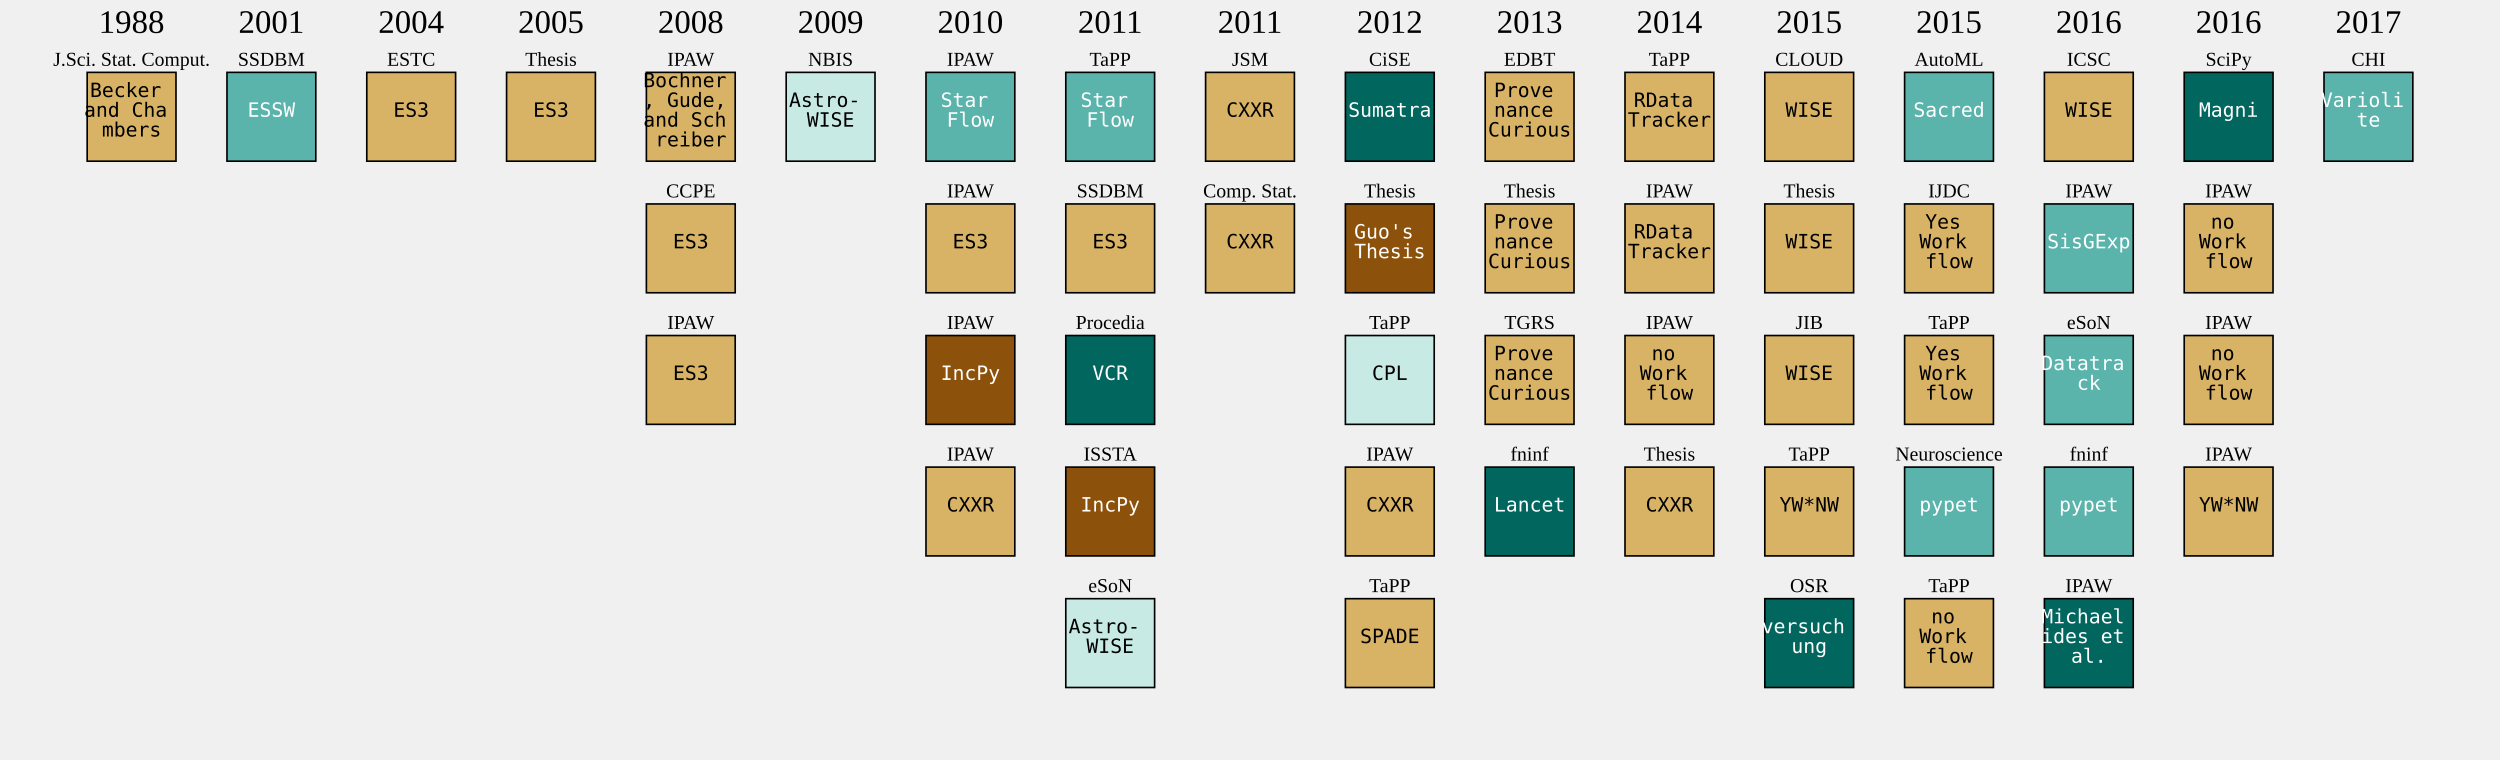
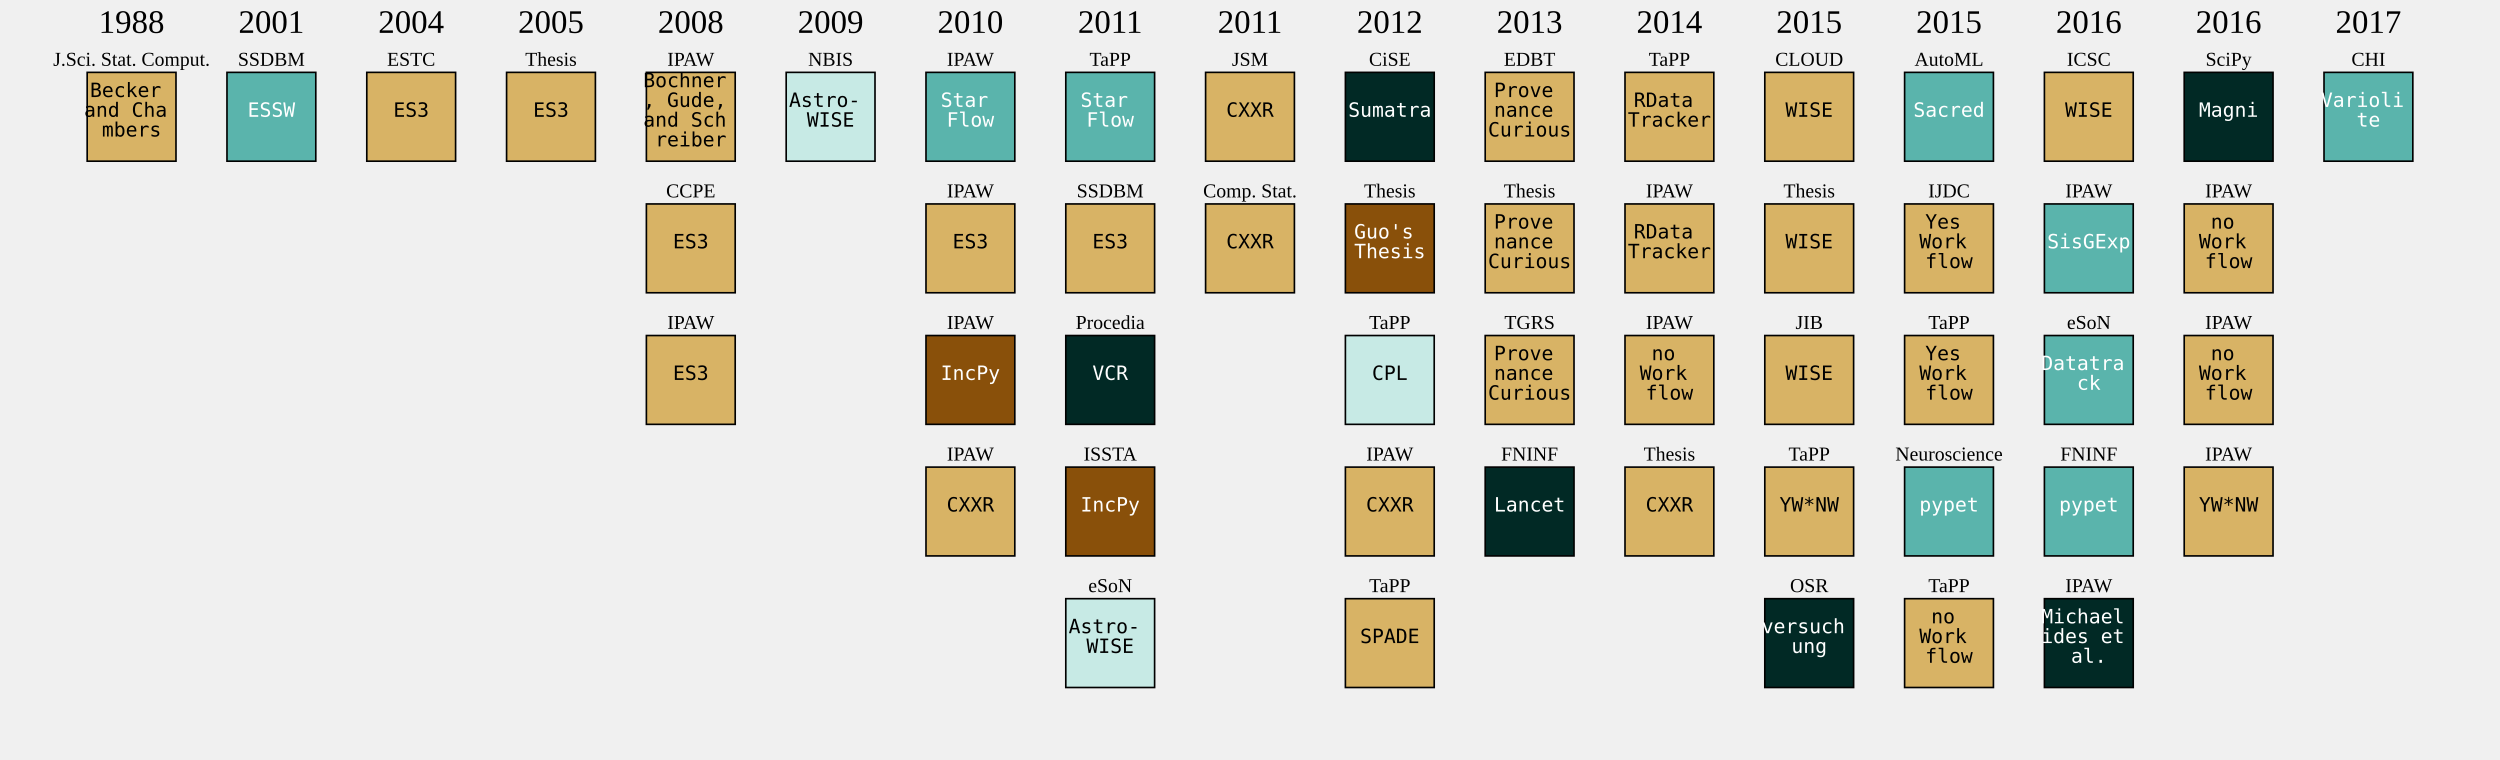
<svg xmlns="http://www.w3.org/2000/svg" xmlns:xlink="http://www.w3.org/1999/xlink" baseProfile="full" height="462" version="1.1" width="1520">
  <defs>
    <marker id="id1" markerHeight="10" markerWidth="7" orient="auto" refY="5">
      <path d="M0,10 L7,5 0,0" fill="black" stroke="black" />
    </marker>
  </defs>
  <text fill="black" text-anchor="middle" x="80" y="40">J.Sci. Stat. Comput.</text>
  <a target="_blank" xlink:href="http://scholar.google.com/scholar?cites=18309143093492440675&amp;as_sdt=2005&amp;sciodt=0,5&amp;hl=en">
    <rect class="becker1988a" fill="#D8B365" height="54" id="becker1988a" stroke="black" width="54" x="53" y="44" />
    <text alignment-baseline="middle" class="wrap" fill="black" style="font-size:12px;font-family:monospace" text-anchor="middle" x="80" y="71">
      <tspan x="80" y="59">Becker</tspan>
      <tspan x="80" y="71">and Cha</tspan>
      <tspan x="80" y="83">mbers</tspan>
    </text>
  </a>
  <text fill="black" text-anchor="middle" x="165" y="40">SSDBM</text>
  <a target="_blank" xlink:href="http://scholar.google.com/scholar?cites=15969098909434514574&amp;as_sdt=2005&amp;sciodt=0,5&amp;hl=en">
    <rect class="frew2001a" fill="#5AB4AC" height="54" id="frew2001a" stroke="black" width="54" x="138" y="44" />
    <text alignment-baseline="middle" class="wrap" fill="white" style="font-size:12px;font-family:monospace" text-anchor="middle" x="165" y="71">
      <tspan x="165" y="71">ESSW</tspan>
    </text>
  </a>
  <text fill="black" text-anchor="middle" x="250" y="40">ESTC</text>
  <a target="_blank" xlink:href="http://scholar.google.com/scholar?cites=8060440168451594977&amp;as_sdt=2005&amp;sciodt=0,5&amp;hl=en">
    <rect class="frew2004a" fill="#D8B365" height="54" id="frew2004a" stroke="black" width="54" x="223" y="44" />
    <text alignment-baseline="middle" class="wrap" fill="black" style="font-size:12px;font-family:monospace" text-anchor="middle" x="250" y="71">
      <tspan x="250" y="71">ES3</tspan>
    </text>
  </a>
  <text fill="black" text-anchor="middle" x="335" y="40">Thesis</text>
  <a target="_blank" xlink:href="http://scholar.google.com/scholar?cites=10082802369182678775&amp;as_sdt=2005&amp;sciodt=0,5&amp;hl=en">
    <rect class="valeur2005a" fill="#D8B365" height="54" id="valeur2005a" stroke="black" width="54" x="308" y="44" />
    <text alignment-baseline="middle" class="wrap" fill="black" style="font-size:12px;font-family:monospace" text-anchor="middle" x="335" y="71">
      <tspan x="335" y="71">ES3</tspan>
    </text>
  </a>
  <text fill="black" text-anchor="middle" x="420" y="40">IPAW</text>
  <a target="_blank" xlink:href="http://scholar.google.com/scholar?cites=5386952245854088621&amp;as_sdt=2005&amp;sciodt=0,5&amp;hl=en">
    <rect class="bochner2008a" fill="#D8B365" height="54" id="bochner2008a" stroke="black" width="54" x="393" y="44" />
    <text alignment-baseline="middle" class="wrap" fill="black" style="font-size:12px;font-family:monospace" text-anchor="middle" x="420" y="71">
      <tspan x="420" y="53">Bochner</tspan>
      <tspan x="420" y="65">, Gude,</tspan>
      <tspan x="420" y="77">and Sch</tspan>
      <tspan x="420" y="89">reiber</tspan>
    </text>
  </a>
  <text fill="black" text-anchor="middle" x="420" y="120">CCPE</text>
  <a target="_blank" xlink:href="http://scholar.google.com/scholar?cites=15191121959942270763&amp;as_sdt=2005&amp;sciodt=0,5&amp;hl=en">
    <rect class="frew2008a" fill="#D8B365" height="54" id="frew2008a" stroke="black" width="54" x="393" y="124" />
    <text alignment-baseline="middle" class="wrap" fill="black" style="font-size:12px;font-family:monospace" text-anchor="middle" x="420" y="151">
      <tspan x="420" y="151">ES3</tspan>
    </text>
  </a>
  <text fill="black" text-anchor="middle" x="420" y="200">IPAW</text>
  <a target="_blank" xlink:href="http://scholar.google.com/scholar?cites=490109257561340733&amp;as_sdt=2005&amp;sciodt=0,5&amp;hl=en">
    <rect class="frew2008b" fill="#D8B365" height="54" id="frew2008b" stroke="black" width="54" x="393" y="204" />
    <text alignment-baseline="middle" class="wrap" fill="black" style="font-size:12px;font-family:monospace" text-anchor="middle" x="420" y="231">
      <tspan x="420" y="231">ES3</tspan>
    </text>
  </a>
  <text fill="black" text-anchor="middle" x="505" y="40">NBIS</text>
  <a target="_blank" xlink:href="http://scholar.google.com/scholar?cites=1056289223691579585&amp;as_sdt=2005&amp;sciodt=0,5&amp;hl=en">
    <rect class="mwebaze2009a" fill="#C7EAE5" height="54" id="mwebaze2009a" stroke="black" width="54" x="478" y="44" />
    <text alignment-baseline="middle" class="wrap" fill="black" style="font-size:12px;font-family:monospace" text-anchor="middle" x="505" y="71">
      <tspan x="505" y="65">Astro-</tspan>
      <tspan x="505" y="77">WISE</tspan>
    </text>
  </a>
  <text fill="black" text-anchor="middle" x="590" y="40">IPAW</text>
  <a target="_blank" xlink:href="http://scholar.google.com/scholar?cites=11862961943781824582&amp;as_sdt=2005&amp;sciodt=0,5&amp;hl=en">
    <rect class="angelino2010a" fill="#5AB4AC" height="54" id="angelino2010a" stroke="black" width="54" x="563" y="44" />
    <text alignment-baseline="middle" class="wrap" fill="white" style="font-size:12px;font-family:monospace" text-anchor="middle" x="590" y="71">
      <tspan x="590" y="65">Star</tspan>
      <tspan x="590" y="77">Flow</tspan>
    </text>
  </a>
  <text fill="black" text-anchor="middle" x="590" y="120">IPAW</text>
  <a target="_blank" xlink:href="http://scholar.google.com/scholar?cites=7840681918141944089&amp;as_sdt=2005&amp;sciodt=0,5&amp;hl=en">
    <rect class="frew2010a" fill="#D8B365" height="54" id="frew2010a" stroke="black" width="54" x="563" y="124" />
    <text alignment-baseline="middle" class="wrap" fill="black" style="font-size:12px;font-family:monospace" text-anchor="middle" x="590" y="151">
      <tspan x="590" y="151">ES3</tspan>
    </text>
  </a>
  <text fill="black" text-anchor="middle" x="590" y="200">IPAW</text>
  <a target="_blank" xlink:href="http://scholar.google.com/scholar?cites=10985424330395289899&amp;as_sdt=2005&amp;sciodt=0,5&amp;hl=en">
-     <rect class="guo2010a" fill="#8C510A" height="54" id="guo2010a" stroke="black" width="54" x="563" y="204" />
+     <rect class="guo2010a" fill="#89500A" height="54" id="guo2010a" stroke="black" width="54" x="563" y="204" />
    <text alignment-baseline="middle" class="wrap" fill="white" style="font-size:12px;font-family:monospace" text-anchor="middle" x="590" y="231">
      <tspan x="590" y="231">IncPy</tspan>
    </text>
  </a>
  <text fill="black" text-anchor="middle" x="590" y="280">IPAW</text>
  <a target="_blank" xlink:href="http://scholar.google.com/scholar?cites=1590597830262828179&amp;as_sdt=2005&amp;sciodt=0,5&amp;hl=en">
    <rect class="silles2010a" fill="#D8B365" height="54" id="silles2010a" stroke="black" width="54" x="563" y="284" />
    <text alignment-baseline="middle" class="wrap" fill="black" style="font-size:12px;font-family:monospace" text-anchor="middle" x="590" y="311">
      <tspan x="590" y="311">CXXR</tspan>
    </text>
  </a>
  <text fill="black" text-anchor="middle" x="675" y="40">TaPP</text>
  <a target="_blank" xlink:href="http://scholar.google.com/scholar?cites=3342115350783415214&amp;as_sdt=2005&amp;sciodt=0,5&amp;hl=en">
    <rect class="angelino2011a" fill="#5AB4AC" height="54" id="angelino2011a" stroke="black" width="54" x="648" y="44" />
    <text alignment-baseline="middle" class="wrap" fill="white" style="font-size:12px;font-family:monospace" text-anchor="middle" x="675" y="71">
      <tspan x="675" y="65">Star</tspan>
      <tspan x="675" y="77">Flow</tspan>
    </text>
  </a>
  <text fill="black" text-anchor="middle" x="675" y="120">SSDBM</text>
  <a target="_blank" xlink:href="http://scholar.google.com/scholar?cites=12782350388288212085&amp;as_sdt=2005&amp;sciodt=0,5&amp;hl=en">
    <rect class="frew2011a" fill="#D8B365" height="54" id="frew2011a" stroke="black" width="54" x="648" y="124" />
    <text alignment-baseline="middle" class="wrap" fill="black" style="font-size:12px;font-family:monospace" text-anchor="middle" x="675" y="151">
      <tspan x="675" y="151">ES3</tspan>
    </text>
  </a>
  <text fill="black" text-anchor="middle" x="675" y="200">Procedia</text>
  <a target="_blank" xlink:href="http://scholar.google.com/scholar?cites=5840438888439008219&amp;as_sdt=2005&amp;sciodt=0,5&amp;hl=en">
-     <rect class="gavish2011a" fill="#01665E" height="54" id="gavish2011a" stroke="black" width="54" x="648" y="204" />
+     <rect class="gavish2011a" fill="#012925" height="54" id="gavish2011a" stroke="black" width="54" x="648" y="204" />
    <text alignment-baseline="middle" class="wrap" fill="white" style="font-size:12px;font-family:monospace" text-anchor="middle" x="675" y="231">
      <tspan x="675" y="231">VCR</tspan>
    </text>
  </a>
  <text fill="black" text-anchor="middle" x="675" y="280">ISSTA</text>
  <a target="_blank" xlink:href="http://scholar.google.com/scholar?cites=6071085167494078934&amp;as_sdt=2005&amp;sciodt=0,5&amp;hl=en">
-     <rect class="guo2011b" fill="#8C510A" height="54" id="guo2011b" stroke="black" width="54" x="648" y="284" />
+     <rect class="guo2011b" fill="#89500A" height="54" id="guo2011b" stroke="black" width="54" x="648" y="284" />
    <text alignment-baseline="middle" class="wrap" fill="white" style="font-size:12px;font-family:monospace" text-anchor="middle" x="675" y="311">
      <tspan x="675" y="311">IncPy</tspan>
    </text>
  </a>
  <text fill="black" text-anchor="middle" x="675" y="360">eSoN</text>
  <a target="_blank" xlink:href="https://scholar.google.com/scholar?cites=10363546509247293367&amp;as_sdt=2005&amp;sciodt=0,5&amp;hl=en">
    <rect class="mwebaze2011a" fill="#C7EAE5" height="54" id="mwebaze2011a" stroke="black" width="54" x="648" y="364" />
    <text alignment-baseline="middle" class="wrap" fill="black" style="font-size:12px;font-family:monospace" text-anchor="middle" x="675" y="391">
      <tspan x="675" y="385">Astro-</tspan>
      <tspan x="675" y="397">WISE</tspan>
    </text>
  </a>
  <text fill="black" text-anchor="middle" x="760" y="40">JSM</text>
  <a target="_blank" xlink:href="http://scholar.google.com/scholar?cites=6209326139203866173&amp;as_sdt=2005&amp;sciodt=0,5&amp;hl=en">
    <rect class="runnalls2011a" fill="#D8B365" height="54" id="runnalls2011a" stroke="black" width="54" x="733" y="44" />
    <text alignment-baseline="middle" class="wrap" fill="black" style="font-size:12px;font-family:monospace" text-anchor="middle" x="760" y="71">
      <tspan x="760" y="71">CXXR</tspan>
    </text>
  </a>
  <text fill="black" text-anchor="middle" x="760" y="120">Comp. Stat.</text>
  <a target="_blank" xlink:href="http://scholar.google.com/scholar?cites=11017571925099666520&amp;as_sdt=2005&amp;sciodt=0,5&amp;hl=en">
    <rect class="runnalls2011b" fill="#D8B365" height="54" id="runnalls2011b" stroke="black" width="54" x="733" y="124" />
    <text alignment-baseline="middle" class="wrap" fill="black" style="font-size:12px;font-family:monospace" text-anchor="middle" x="760" y="151">
      <tspan x="760" y="151">CXXR</tspan>
    </text>
  </a>
  <text fill="black" text-anchor="middle" x="845" y="40">CiSE</text>
  <a target="_blank" xlink:href="http://scholar.google.com/scholar?cites=14563691115376114672&amp;as_sdt=2005&amp;sciodt=0,5&amp;hl=en">
-     <rect class="davison2012a" fill="#01665E" height="54" id="davison2012a" stroke="black" width="54" x="818" y="44" />
+     <rect class="davison2012a" fill="#012925" height="54" id="davison2012a" stroke="black" width="54" x="818" y="44" />
    <text alignment-baseline="middle" class="wrap" fill="white" style="font-size:12px;font-family:monospace" text-anchor="middle" x="845" y="71">
      <tspan x="845" y="71">Sumatra</tspan>
    </text>
  </a>
  <text fill="black" text-anchor="middle" x="845" y="120">Thesis</text>
  <a target="_blank" xlink:href="http://scholar.google.com/scholar?cites=3814339352044528543&amp;as_sdt=2005&amp;sciodt=0,5&amp;hl=en">
-     <rect class="guo2012c" fill="#8C510A" height="54" id="guo2012c" stroke="black" width="54" x="818" y="124" />
+     <rect class="guo2012c" fill="#89500A" height="54" id="guo2012c" stroke="black" width="54" x="818" y="124" />
    <text alignment-baseline="middle" class="wrap" fill="white" style="font-size:12px;font-family:monospace" text-anchor="middle" x="845" y="151">
      <tspan x="845" y="145">Guo's</tspan>
      <tspan x="845" y="157">Thesis</tspan>
    </text>
  </a>
  <text fill="black" text-anchor="middle" x="845" y="200">TaPP</text>
  <a target="_blank" xlink:href="http://scholar.google.com/scholar?cites=18244032229335232391&amp;as_sdt=2005&amp;sciodt=0,5&amp;hl=en">
    <rect class="macko2012a" fill="#C7EAE5" height="54" id="macko2012a" stroke="black" width="54" x="818" y="204" />
    <text alignment-baseline="middle" class="wrap" fill="black" style="font-size:12px;font-family:monospace" text-anchor="middle" x="845" y="231">
      <tspan x="845" y="231">CPL</tspan>
    </text>
  </a>
  <text fill="black" text-anchor="middle" x="845" y="280">IPAW</text>
  <a target="_blank" xlink:href="http://scholar.google.com/scholar?cites=8106935947112612908&amp;as_sdt=2005&amp;sciodt=0,5&amp;hl=en">
    <rect class="runnalls2012a" fill="#D8B365" height="54" id="runnalls2012a" stroke="black" width="54" x="818" y="284" />
    <text alignment-baseline="middle" class="wrap" fill="black" style="font-size:12px;font-family:monospace" text-anchor="middle" x="845" y="311">
      <tspan x="845" y="311">CXXR</tspan>
    </text>
  </a>
  <text fill="black" text-anchor="middle" x="845" y="360">TaPP</text>
  <a target="_blank" xlink:href="http://scholar.google.com/scholar?cites=13726362900673040372&amp;as_sdt=2005&amp;sciodt=0,5&amp;hl=en">
    <rect class="tariq2012a" fill="#D8B365" height="54" id="tariq2012a" stroke="black" width="54" x="818" y="364" />
    <text alignment-baseline="middle" class="wrap" fill="black" style="font-size:12px;font-family:monospace" text-anchor="middle" x="845" y="391">
      <tspan x="845" y="391">SPADE</tspan>
    </text>
  </a>
  <text fill="black" text-anchor="middle" x="930" y="40">EDBT</text>
  <a target="_blank" xlink:href="http://scholar.google.com/scholar?cites=3093501048951704768&amp;as_sdt=2005&amp;sciodt=0,5&amp;hl=en">
    <rect class="huq2013a" fill="#D8B365" height="54" id="huq2013a" stroke="black" width="54" x="903" y="44" />
    <text alignment-baseline="middle" class="wrap" fill="black" style="font-size:12px;font-family:monospace" text-anchor="middle" x="930" y="71">
      <tspan x="930" y="59">Prove</tspan>
      <tspan x="930" y="71">nance</tspan>
      <tspan x="930" y="83">Curious</tspan>
    </text>
  </a>
  <text fill="black" text-anchor="middle" x="930" y="120">Thesis</text>
  <a target="_blank" xlink:href="http://scholar.google.com/scholar?cites=7945919521799577096&amp;as_sdt=2005&amp;sciodt=0,5&amp;hl=en">
    <rect class="huq2013b" fill="#D8B365" height="54" id="huq2013b" stroke="black" width="54" x="903" y="124" />
    <text alignment-baseline="middle" class="wrap" fill="black" style="font-size:12px;font-family:monospace" text-anchor="middle" x="930" y="151">
      <tspan x="930" y="139">Prove</tspan>
      <tspan x="930" y="151">nance</tspan>
      <tspan x="930" y="163">Curious</tspan>
    </text>
  </a>
  <text fill="black" text-anchor="middle" x="930" y="200">TGRS</text>
  <a target="_blank" xlink:href="http://scholar.google.com/scholar?cites=9665993040283176869&amp;as_sdt=2005&amp;sciodt=0,5&amp;hl=en">
    <rect class="huq2013c" fill="#D8B365" height="54" id="huq2013c" stroke="black" width="54" x="903" y="204" />
    <text alignment-baseline="middle" class="wrap" fill="black" style="font-size:12px;font-family:monospace" text-anchor="middle" x="930" y="231">
      <tspan x="930" y="219">Prove</tspan>
      <tspan x="930" y="231">nance</tspan>
      <tspan x="930" y="243">Curious</tspan>
    </text>
  </a>
-   <text fill="black" text-anchor="middle" x="930" y="280">fninf</text>
+   <text fill="black" text-anchor="middle" x="930" y="280">FNINF</text>
  <a target="_blank" xlink:href="http://scholar.google.com/scholar?cites=9618273160775972978&amp;as_sdt=2005&amp;sciodt=0,5&amp;hl=en">
-     <rect class="stevens2013a" fill="#01665E" height="54" id="stevens2013a" stroke="black" width="54" x="903" y="284" />
+     <rect class="stevens2013a" fill="#012925" height="54" id="stevens2013a" stroke="black" width="54" x="903" y="284" />
    <text alignment-baseline="middle" class="wrap" fill="white" style="font-size:12px;font-family:monospace" text-anchor="middle" x="930" y="311">
      <tspan x="930" y="311">Lancet</tspan>
    </text>
  </a>
  <text fill="black" text-anchor="middle" x="1015" y="40">TaPP</text>
  <a target="_blank" xlink:href="http://scholar.google.com/scholar?cites=14776414362422361410&amp;as_sdt=2005&amp;sciodt=0,5&amp;hl=en">
    <rect class="lerner2014a" fill="#D8B365" height="54" id="lerner2014a" stroke="black" width="54" x="988" y="44" />
    <text alignment-baseline="middle" class="wrap" fill="black" style="font-size:12px;font-family:monospace" text-anchor="middle" x="1015" y="71">
      <tspan x="1015" y="65">RData</tspan>
      <tspan x="1015" y="77">Tracker</tspan>
    </text>
  </a>
  <text fill="black" text-anchor="middle" x="1015" y="120">IPAW</text>
  <a target="_blank" xlink:href="http://scholar.google.com/scholar?cites=5630516626867858377&amp;as_sdt=2005&amp;sciodt=0,5&amp;hl=en">
    <rect class="lerner2014b" fill="#D8B365" height="54" id="lerner2014b" stroke="black" width="54" x="988" y="124" />
    <text alignment-baseline="middle" class="wrap" fill="black" style="font-size:12px;font-family:monospace" text-anchor="middle" x="1015" y="151">
      <tspan x="1015" y="145">RData</tspan>
      <tspan x="1015" y="157">Tracker</tspan>
    </text>
  </a>
  <text fill="black" text-anchor="middle" x="1015" y="200">IPAW</text>
  <a target="_blank" xlink:href="http://scholar.google.com/scholar?cites=5458343950729529273&amp;as_sdt=2005&amp;sciodt=0,5&amp;hl=en">
    <rect class="murta2014a" fill="#D8B365" height="54" id="murta2014a" stroke="black" width="54" x="988" y="204" />
    <text alignment-baseline="middle" class="wrap" fill="black" style="font-size:12px;font-family:monospace" text-anchor="middle" x="1015" y="231">
      <tspan x="1015" y="219">no</tspan>
      <tspan x="1015" y="231">Work</tspan>
      <tspan x="1015" y="243">flow</tspan>
    </text>
  </a>
  <text fill="black" text-anchor="middle" x="1015" y="280">Thesis</text>
  <a target="_blank" xlink:href="http://scholar.google.com/scholar?cites=246808414964898615&amp;as_sdt=2005&amp;sciodt=0,5&amp;hl=en">
    <rect class="silles2014a" fill="#D8B365" height="54" id="silles2014a" stroke="black" width="54" x="988" y="284" />
    <text alignment-baseline="middle" class="wrap" fill="black" style="font-size:12px;font-family:monospace" text-anchor="middle" x="1015" y="311">
      <tspan x="1015" y="311">CXXR</tspan>
    </text>
  </a>
  <text fill="black" text-anchor="middle" x="1100" y="40">CLOUD</text>
  <a target="_blank" xlink:href="http://scholar.google.com/scholar?cites=16129242340949487527&amp;as_sdt=2005&amp;sciodt=0,5&amp;hl=en">
    <rect class="acuna2015a" fill="#D8B365" height="54" id="acuna2015a" stroke="black" width="54" x="1073" y="44" />
    <text alignment-baseline="middle" class="wrap" fill="black" style="font-size:12px;font-family:monospace" text-anchor="middle" x="1100" y="71">
      <tspan x="1100" y="71">WISE</tspan>
    </text>
  </a>
  <text fill="black" text-anchor="middle" x="1100" y="120">Thesis</text>
  <a target="_blank" xlink:href="http://scholar.google.com/scholar?cites=7198120874817197049&amp;as_sdt=2005&amp;sciodt=0,5&amp;hl=en">
    <rect class="acuna2015b" fill="#D8B365" height="54" id="acuna2015b" stroke="black" width="54" x="1073" y="124" />
    <text alignment-baseline="middle" class="wrap" fill="black" style="font-size:12px;font-family:monospace" text-anchor="middle" x="1100" y="151">
      <tspan x="1100" y="151">WISE</tspan>
    </text>
  </a>
  <text fill="black" text-anchor="middle" x="1100" y="200">JIB</text>
  <a target="_blank" xlink:href="http://scholar.google.com/scholar?cites=14727599833713202964&amp;as_sdt=2005&amp;sciodt=0,5&amp;hl=en">
    <rect class="acuna2015c" fill="#D8B365" height="54" id="acuna2015c" stroke="black" width="54" x="1073" y="204" />
    <text alignment-baseline="middle" class="wrap" fill="black" style="font-size:12px;font-family:monospace" text-anchor="middle" x="1100" y="231">
      <tspan x="1100" y="231">WISE</tspan>
    </text>
  </a>
  <text fill="black" text-anchor="middle" x="1100" y="280">TaPP</text>
  <a target="_blank" xlink:href="http://scholar.google.com/scholar?cites=15030065999639303489&amp;as_sdt=2005&amp;sciodt=0,5&amp;hl=en">
    <rect class="dey2015a" fill="#D8B365" height="54" id="dey2015a" stroke="black" width="54" x="1073" y="284" />
    <text alignment-baseline="middle" class="wrap" fill="black" style="font-size:12px;font-family:monospace" text-anchor="middle" x="1100" y="311">
      <tspan x="1100" y="311">YW*NW</tspan>
    </text>
  </a>
  <text fill="black" text-anchor="middle" x="1100" y="360">OSR</text>
  <a target="_blank" xlink:href="http://scholar.google.com/scholar?cites=17769532761506572989&amp;as_sdt=2005&amp;sciodt=0,5&amp;hl=en">
-     <rect class="dietrich2015a" fill="#01665E" height="54" id="dietrich2015a" stroke="black" width="54" x="1073" y="364" />
+     <rect class="dietrich2015a" fill="#012925" height="54" id="dietrich2015a" stroke="black" width="54" x="1073" y="364" />
    <text alignment-baseline="middle" class="wrap" fill="white" style="font-size:12px;font-family:monospace" text-anchor="middle" x="1100" y="391">
      <tspan x="1100" y="385">versuch</tspan>
      <tspan x="1100" y="397">ung</tspan>
    </text>
  </a>
  <text fill="black" text-anchor="middle" x="1185" y="40">AutoML</text>
  <a target="_blank" xlink:href="http://scholar.google.com/scholar?cites=8959982030194134776&amp;as_sdt=2005&amp;sciodt=0,5&amp;hl=en">
    <rect class="greff2015a" fill="#5AB4AC" height="54" id="greff2015a" stroke="black" width="54" x="1158" y="44" />
    <text alignment-baseline="middle" class="wrap" fill="white" style="font-size:12px;font-family:monospace" text-anchor="middle" x="1185" y="71">
      <tspan x="1185" y="71">Sacred</tspan>
    </text>
  </a>
  <text fill="black" text-anchor="middle" x="1185" y="120">IJDC</text>
  <a target="_blank" xlink:href="http://scholar.google.com/scholar?cites=5400517851889940246&amp;as_sdt=2005&amp;sciodt=0,5&amp;hl=en">
    <rect class="mcphillips2015a" fill="#D8B365" height="54" id="mcphillips2015a" stroke="black" width="54" x="1158" y="124" />
    <text alignment-baseline="middle" class="wrap" fill="black" style="font-size:12px;font-family:monospace" text-anchor="middle" x="1185" y="151">
      <tspan x="1185" y="139">Yes</tspan>
      <tspan x="1185" y="151">Work</tspan>
      <tspan x="1185" y="163">flow</tspan>
    </text>
  </a>
  <text fill="black" text-anchor="middle" x="1185" y="200">TaPP</text>
  <a target="_blank" xlink:href="http://scholar.google.com/scholar?cites=919541654029050469&amp;as_sdt=2005&amp;sciodt=0,5&amp;hl=en">
    <rect class="mcphillips2015b" fill="#D8B365" height="54" id="mcphillips2015b" stroke="black" width="54" x="1158" y="204" />
    <text alignment-baseline="middle" class="wrap" fill="black" style="font-size:12px;font-family:monospace" text-anchor="middle" x="1185" y="231">
      <tspan x="1185" y="219">Yes</tspan>
      <tspan x="1185" y="231">Work</tspan>
      <tspan x="1185" y="243">flow</tspan>
    </text>
  </a>
  <text fill="black" text-anchor="middle" x="1185" y="280">Neuroscience</text>
  <a target="_blank" xlink:href="http://scholar.google.com/scholar?cites=3407212500934222712&amp;as_sdt=2005&amp;sciodt=0,5&amp;hl=en">
    <rect class="meyer2015a" fill="#5AB4AC" height="54" id="meyer2015a" stroke="black" width="54" x="1158" y="284" />
    <text alignment-baseline="middle" class="wrap" fill="white" style="font-size:12px;font-family:monospace" text-anchor="middle" x="1185" y="311">
      <tspan x="1185" y="311">pypet</tspan>
    </text>
  </a>
  <text fill="black" text-anchor="middle" x="1185" y="360">TaPP</text>
  <a target="_blank" xlink:href="http://scholar.google.com/scholar?cites=4219830629708722478&amp;as_sdt=2005&amp;sciodt=0,5&amp;hl=en">
    <rect class="pimentel2015a" fill="#D8B365" height="54" id="pimentel2015a" stroke="black" width="54" x="1158" y="364" />
    <text alignment-baseline="middle" class="wrap" fill="black" style="font-size:12px;font-family:monospace" text-anchor="middle" x="1185" y="391">
      <tspan x="1185" y="379">no</tspan>
      <tspan x="1185" y="391">Work</tspan>
      <tspan x="1185" y="403">flow</tspan>
    </text>
  </a>
  <text fill="black" text-anchor="middle" x="1270" y="40">ICSC</text>
  <a target="_blank" xlink:href="http://scholar.google.com/scholar?cites=10756718796315871052&amp;as_sdt=2005&amp;sciodt=0,5&amp;hl=en">
    <rect class="acuna2016a" fill="#D8B365" height="54" id="acuna2016a" stroke="black" width="54" x="1243" y="44" />
    <text alignment-baseline="middle" class="wrap" fill="black" style="font-size:12px;font-family:monospace" text-anchor="middle" x="1270" y="71">
      <tspan x="1270" y="71">WISE</tspan>
    </text>
  </a>
  <text fill="black" text-anchor="middle" x="1270" y="120">IPAW</text>
  <a target="_blank" xlink:href="http://scholar.google.com/scholar?cites=1405858849165435135&amp;as_sdt=2005&amp;sciodt=0,5&amp;hl=en">
    <rect class="cruz2016a" fill="#5AB4AC" height="54" id="cruz2016a" stroke="black" width="54" x="1243" y="124" />
    <text alignment-baseline="middle" class="wrap" fill="white" style="font-size:12px;font-family:monospace" text-anchor="middle" x="1270" y="151">
      <tspan x="1270" y="151">SisGExp</tspan>
    </text>
  </a>
  <text fill="black" text-anchor="middle" x="1270" y="200">eSoN</text>
  <a target="_blank" xlink:href="http://scholar.google.com/scholar?cites=6970310266072085334&amp;as_sdt=2005&amp;sciodt=0,5&amp;hl=en">
    <rect class="eichinski2016a" fill="#5AB4AC" height="54" id="eichinski2016a" stroke="black" width="54" x="1243" y="204" />
    <text alignment-baseline="middle" class="wrap" fill="white" style="font-size:12px;font-family:monospace" text-anchor="middle" x="1270" y="231">
      <tspan x="1270" y="225">Datatra</tspan>
      <tspan x="1270" y="237">ck</tspan>
    </text>
  </a>
-   <text fill="black" text-anchor="middle" x="1270" y="280">fninf</text>
+   <text fill="black" text-anchor="middle" x="1270" y="280">FNINF</text>
  <a target="_blank" xlink:href="http://scholar.google.com/scholar?cites=10634720128698949546&amp;as_sdt=2005&amp;sciodt=0,5&amp;hl=en">
    <rect class="meyer2016a" fill="#5AB4AC" height="54" id="meyer2016a" stroke="black" width="54" x="1243" y="284" />
    <text alignment-baseline="middle" class="wrap" fill="white" style="font-size:12px;font-family:monospace" text-anchor="middle" x="1270" y="311">
      <tspan x="1270" y="311">pypet</tspan>
    </text>
  </a>
  <text fill="black" text-anchor="middle" x="1270" y="360">IPAW</text>
  <a target="_blank" xlink:href="http://scholar.google.com/scholar?cites=14853632123069176016&amp;as_sdt=2005&amp;sciodt=0,5&amp;hl=en">
-     <rect class="michaelides2016a" fill="#01665E" height="54" id="michaelides2016a" stroke="black" width="54" x="1243" y="364" />
+     <rect class="michaelides2016a" fill="#012925" height="54" id="michaelides2016a" stroke="black" width="54" x="1243" y="364" />
    <text alignment-baseline="middle" class="wrap" fill="white" style="font-size:12px;font-family:monospace" text-anchor="middle" x="1270" y="391">
      <tspan x="1270" y="379">Michael</tspan>
      <tspan x="1270" y="391">ides et</tspan>
      <tspan x="1270" y="403">al.</tspan>
    </text>
  </a>
  <text fill="black" text-anchor="middle" x="1355" y="40">SciPy</text>
  <a target="_blank" xlink:href="http://scholar.google.com/scholar?cites=11450193917748753420&amp;as_sdt=2005&amp;sciodt=0,5&amp;hl=en">
-     <rect class="oxvig2016a" fill="#01665E" height="54" id="oxvig2016a" stroke="black" width="54" x="1328" y="44" />
+     <rect class="oxvig2016a" fill="#012925" height="54" id="oxvig2016a" stroke="black" width="54" x="1328" y="44" />
    <text alignment-baseline="middle" class="wrap" fill="white" style="font-size:12px;font-family:monospace" text-anchor="middle" x="1355" y="71">
      <tspan x="1355" y="71">Magni</tspan>
    </text>
  </a>
  <text fill="black" text-anchor="middle" x="1355" y="120">IPAW</text>
  <a target="_blank" xlink:href="http://scholar.google.com/scholar?cites=3783364081347190151&amp;as_sdt=2005&amp;sciodt=0,5&amp;hl=en">
    <rect class="pimentel2016a" fill="#D8B365" height="54" id="pimentel2016a" stroke="black" width="54" x="1328" y="124" />
    <text alignment-baseline="middle" class="wrap" fill="black" style="font-size:12px;font-family:monospace" text-anchor="middle" x="1355" y="151">
      <tspan x="1355" y="139">no</tspan>
      <tspan x="1355" y="151">Work</tspan>
      <tspan x="1355" y="163">flow</tspan>
    </text>
  </a>
  <text fill="black" text-anchor="middle" x="1355" y="200">IPAW</text>
  <a target="_blank" xlink:href="http://scholar.google.com/scholar?cites=16620110626892658977&amp;as_sdt=2005&amp;sciodt=0,5&amp;hl=en">
    <rect class="pimentel2016b" fill="#D8B365" height="54" id="pimentel2016b" stroke="black" width="54" x="1328" y="204" />
    <text alignment-baseline="middle" class="wrap" fill="black" style="font-size:12px;font-family:monospace" text-anchor="middle" x="1355" y="231">
      <tspan x="1355" y="219">no</tspan>
      <tspan x="1355" y="231">Work</tspan>
      <tspan x="1355" y="243">flow</tspan>
    </text>
  </a>
  <text fill="black" text-anchor="middle" x="1355" y="280">IPAW</text>
  <a target="_blank" xlink:href="http://scholar.google.com/scholar?cites=5514086202045212339&amp;as_sdt=2005&amp;sciodt=0,5&amp;hl=en">
    <rect class="pimentel2016c" fill="#D8B365" height="54" id="pimentel2016c" stroke="black" width="54" x="1328" y="284" />
    <text alignment-baseline="middle" class="wrap" fill="black" style="font-size:12px;font-family:monospace" text-anchor="middle" x="1355" y="311">
      <tspan x="1355" y="311">YW*NW</tspan>
    </text>
  </a>
  <text fill="black" text-anchor="middle" x="1440" y="40">CHI</text>
  <a target="_blank" xlink:href="http://scholar.google.com/scholar?cites=17995470844046725135&amp;as_sdt=2005&amp;sciodt=0,5&amp;hl=en">
    <rect class="kery2017a" fill="#5AB4AC" height="54" id="kery2017a" stroke="black" width="54" x="1413" y="44" />
    <text alignment-baseline="middle" class="wrap" fill="white" style="font-size:12px;font-family:monospace" text-anchor="middle" x="1440" y="71">
      <tspan x="1440" y="65">Varioli</tspan>
      <tspan x="1440" y="77">te</tspan>
    </text>
  </a>
  <text style="font-size:20px" text-anchor="middle" x="80" y="20">1988</text>
  <text style="font-size:20px" text-anchor="middle" x="165" y="20">2001</text>
  <text style="font-size:20px" text-anchor="middle" x="250" y="20">2004</text>
  <text style="font-size:20px" text-anchor="middle" x="335" y="20">2005</text>
  <text style="font-size:20px" text-anchor="middle" x="420" y="20">2008</text>
  <text style="font-size:20px" text-anchor="middle" x="505" y="20">2009</text>
  <text style="font-size:20px" text-anchor="middle" x="590" y="20">2010</text>
  <text style="font-size:20px" text-anchor="middle" x="675" y="20">2011</text>
  <text style="font-size:20px" text-anchor="middle" x="760" y="20">2011</text>
  <text style="font-size:20px" text-anchor="middle" x="845" y="20">2012</text>
  <text style="font-size:20px" text-anchor="middle" x="930" y="20">2013</text>
  <text style="font-size:20px" text-anchor="middle" x="1015" y="20">2014</text>
  <text style="font-size:20px" text-anchor="middle" x="1100" y="20">2015</text>
  <text style="font-size:20px" text-anchor="middle" x="1185" y="20">2015</text>
  <text style="font-size:20px" text-anchor="middle" x="1270" y="20">2016</text>
  <text style="font-size:20px" text-anchor="middle" x="1355" y="20">2016</text>
  <text style="font-size:20px" text-anchor="middle" x="1440" y="20">2017</text>
</svg>
